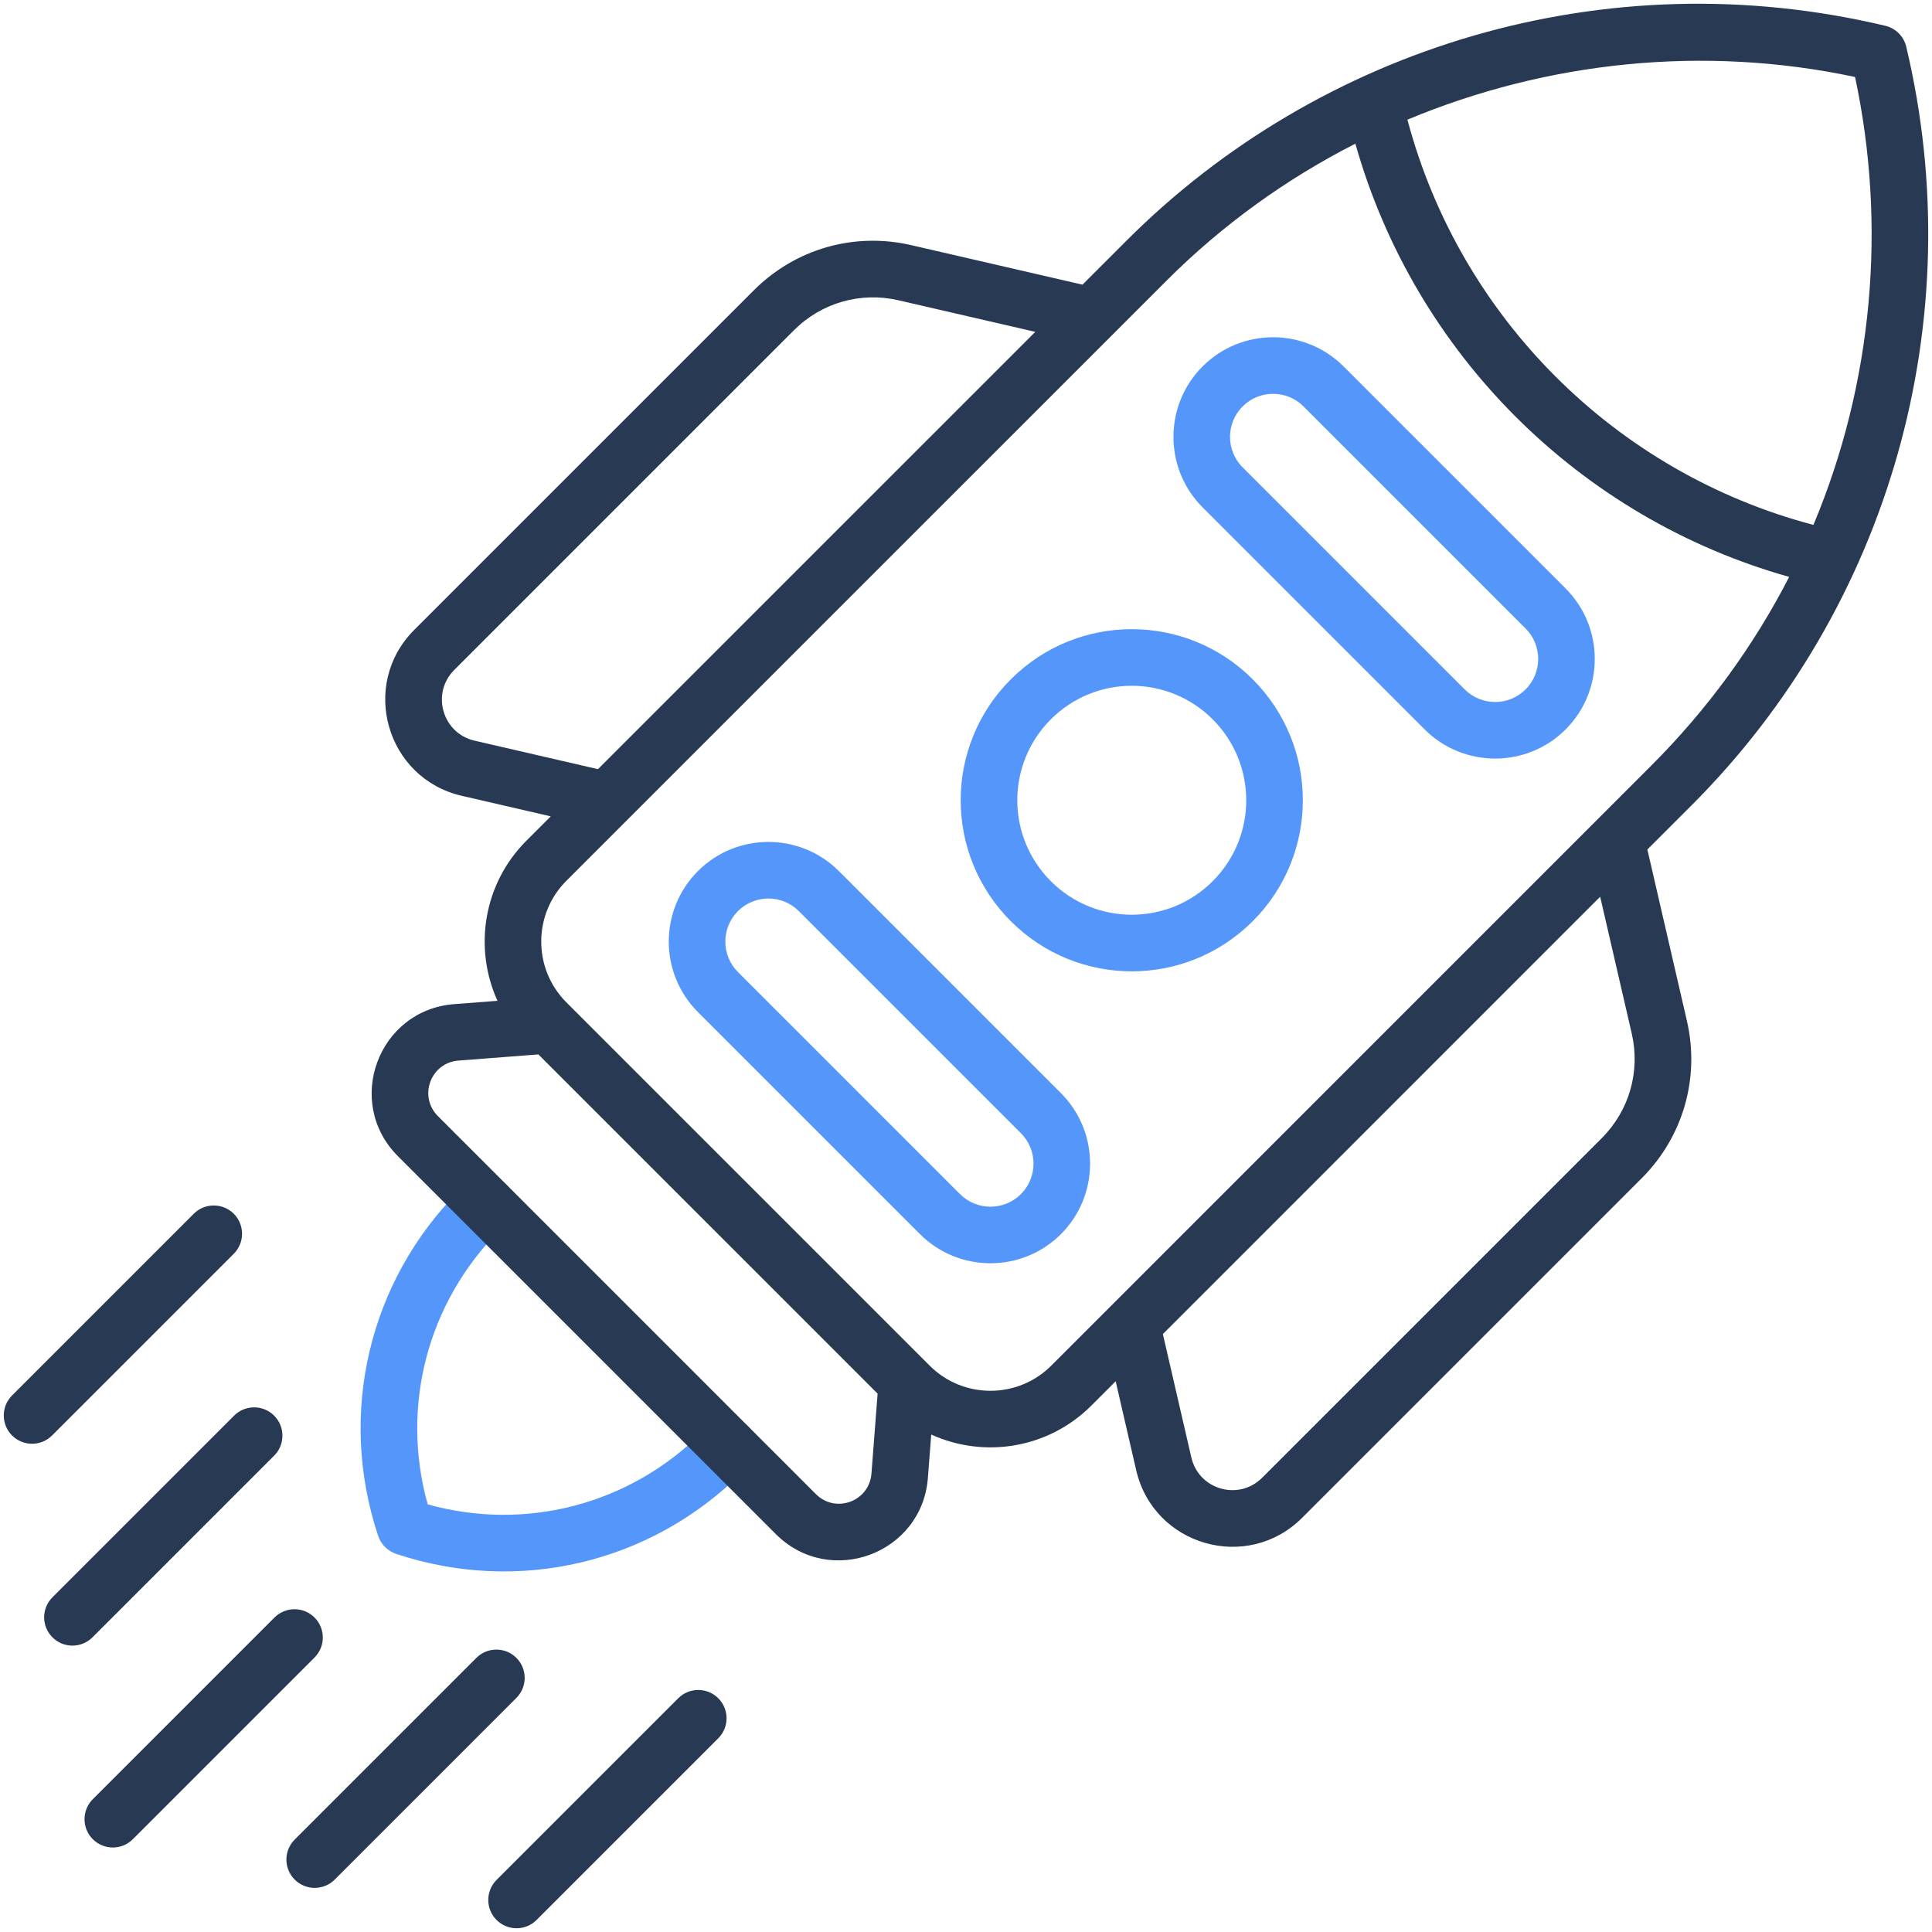
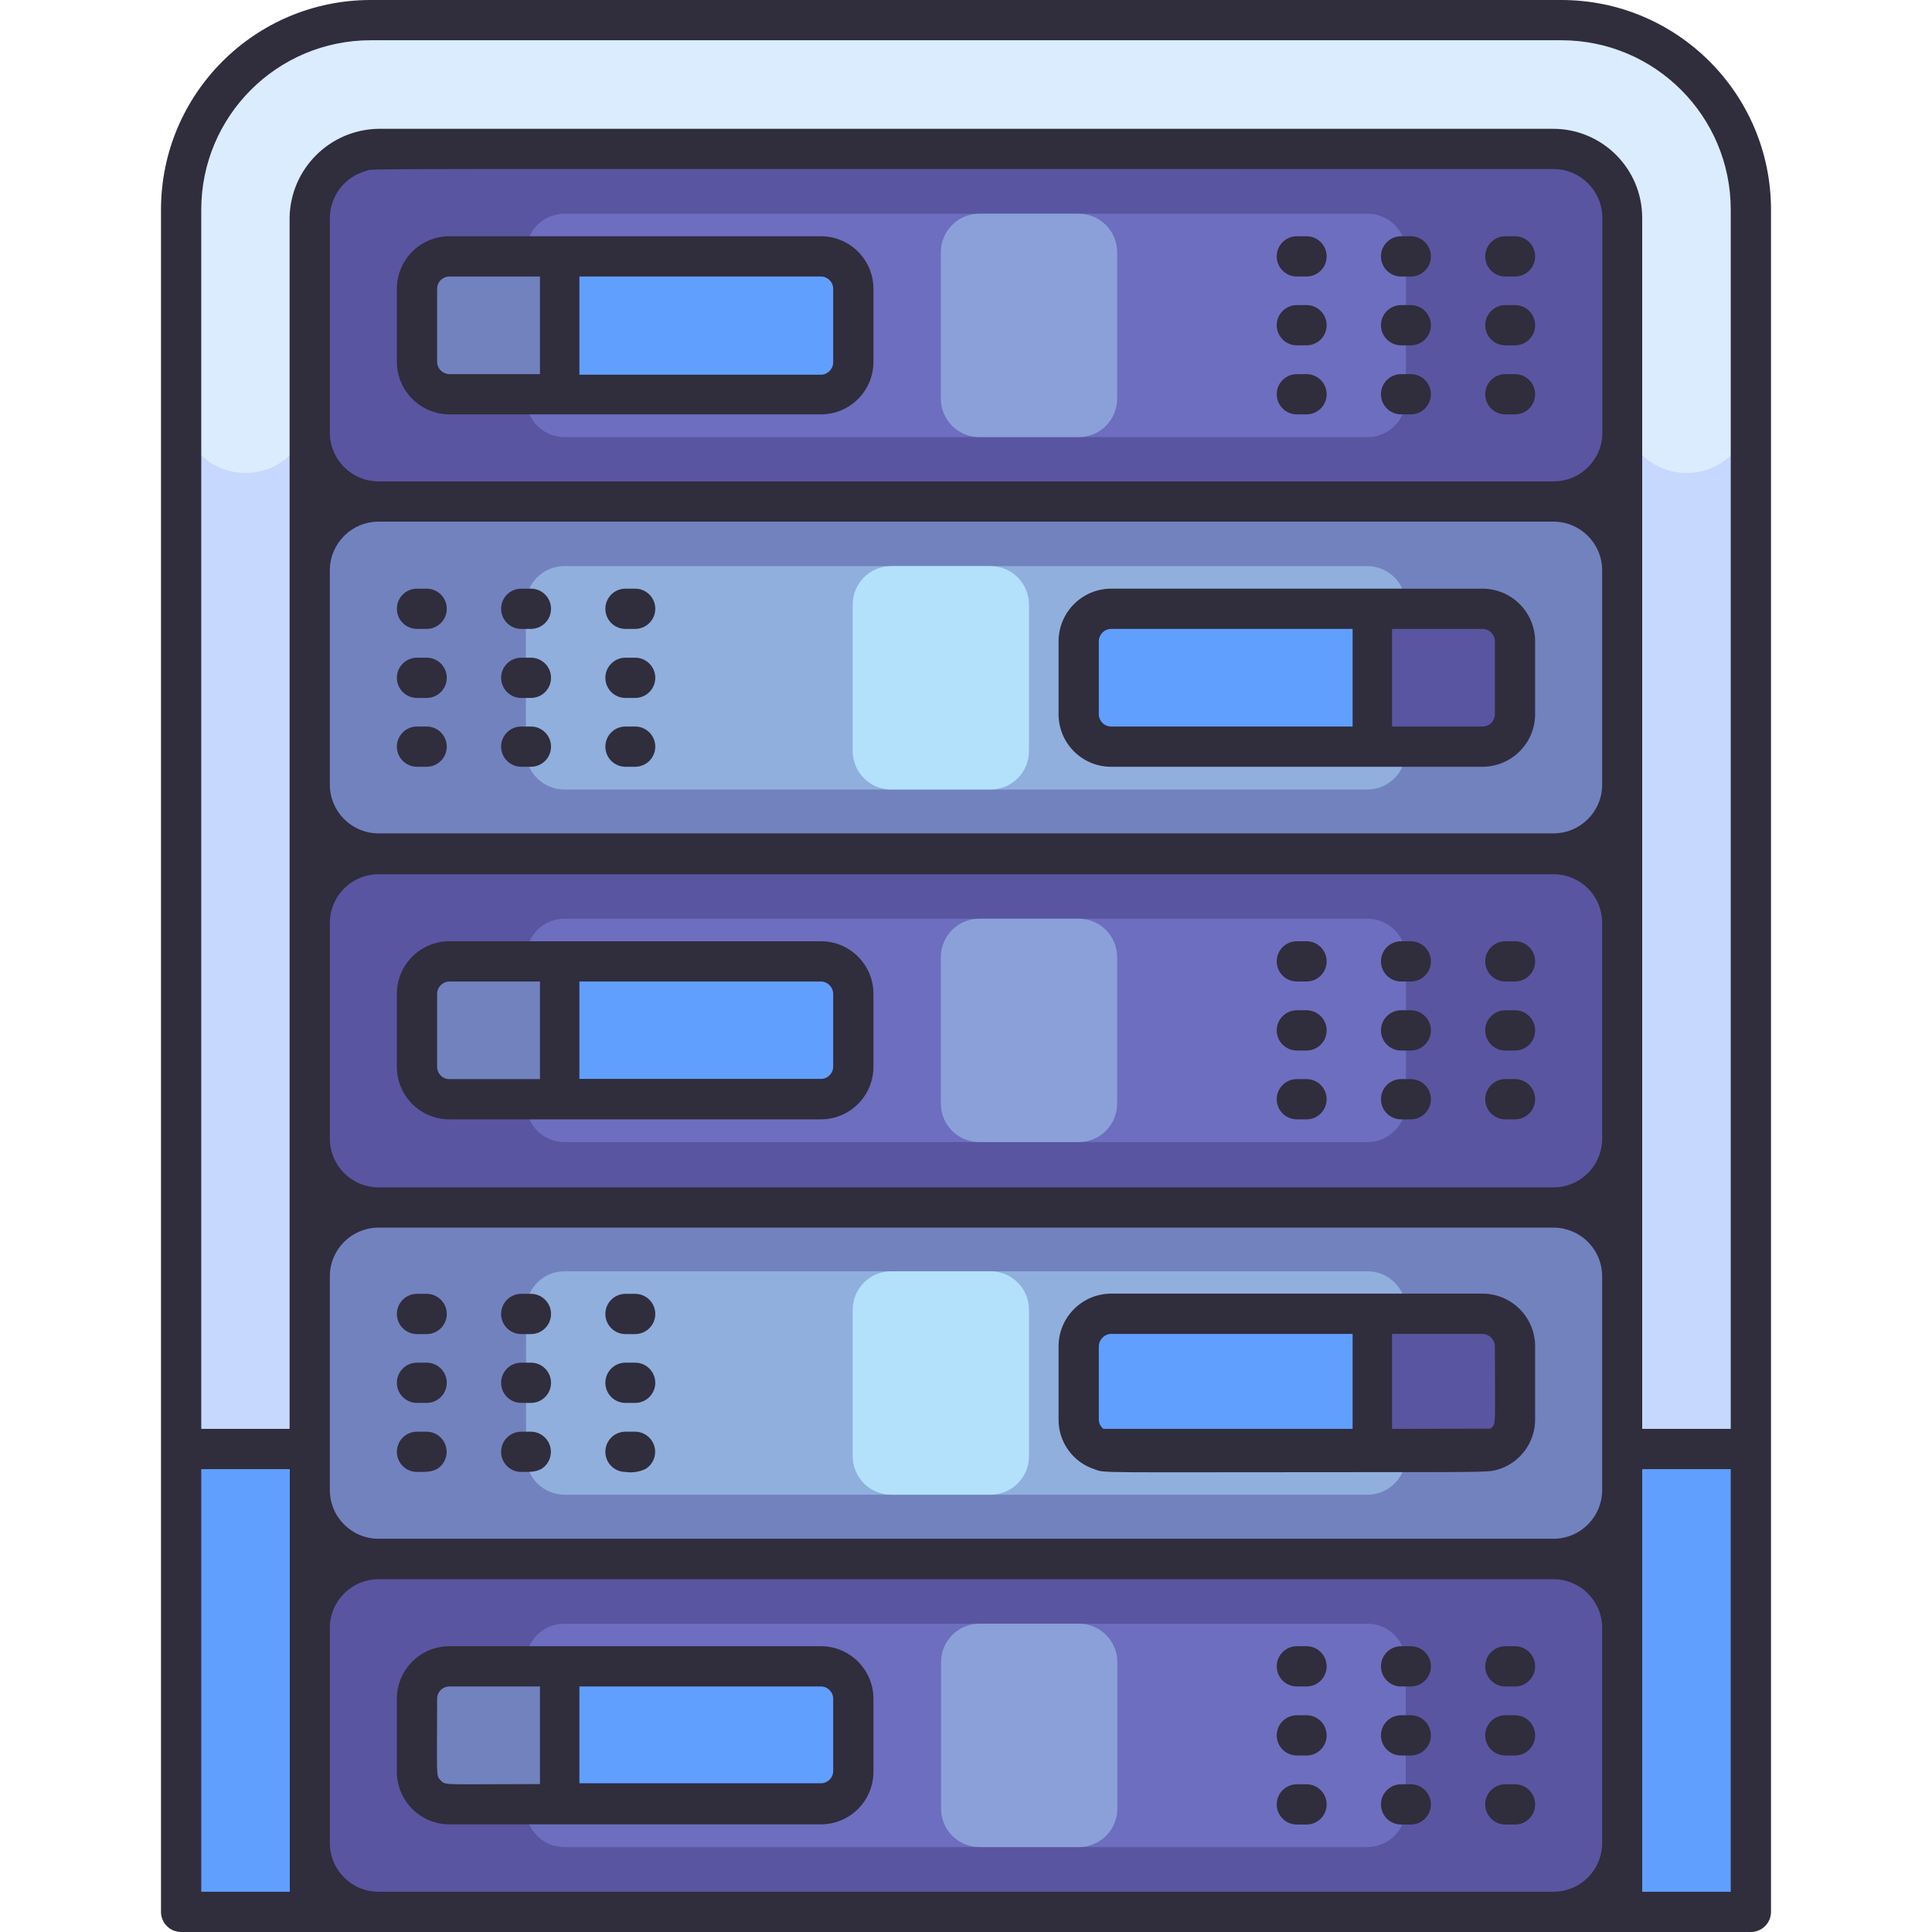
- <svg xmlns="http://www.w3.org/2000/svg" enable-background="new 0 0 512 512" viewBox="0 0 512 512" id="rocket-launch">
-   <g>
-     <g>
-       <g>
-         <path fill="#5596fb" d="M187.632 377.969l-1.563 1.563c-19.214 19.217-46.774 26.382-72.729 19.138-7.241-25.954-.078-53.515 19.14-72.731l1.561-1.562c2.929-2.93 2.927-7.679-.003-10.606-2.932-2.929-7.681-2.929-10.606.003l-1.559 1.56c-24.159 24.158-32.455 59.3-21.651 91.713.747 2.239 2.504 3.996 4.743 4.743 32.347 10.781 67.505 2.558 91.711-21.649l1.562-1.561c2.93-2.928 2.932-7.677.003-10.606C195.309 375.041 190.559 375.04 187.632 377.969zM414.906 155.95l-58.849-58.849c-10.3-10.298-27.057-10.3-37.356 0-10.299 10.3-10.299 27.057 0 37.356l58.849 58.849c10.298 10.296 27.056 10.3 37.356 0C425.205 183.007 425.205 166.25 414.906 155.95zM404.299 182.699c-4.449 4.45-11.692 4.452-16.142 0l-58.849-58.849c-4.451-4.45-4.451-11.691 0-16.142 4.448-4.45 11.692-4.451 16.142 0l58.849 58.849C408.75 171.008 408.75 178.249 404.299 182.699zM222.311 230.848c-10.301-10.299-27.059-10.3-37.357.001-10.298 10.299-10.298 27.057 0 37.356l58.849 58.849c.001 0 .001 0 .001 0 10.301 10.299 27.055 10.297 37.356 0 10.299-10.3 10.299-27.058 0-37.357L222.311 230.848zM270.554 316.447c-4.451 4.451-11.693 4.451-16.145 0h.001l-58.849-58.848c-4.45-4.451-4.45-11.693 0-16.144 4.449-4.451 11.693-4.451 16.143 0l58.849 58.849C275.004 304.754 275.004 311.996 270.554 316.447zM267.878 180.025c-17.712 17.714-17.719 46.388 0 64.104 17.712 17.714 46.387 17.719 64.104.001 17.715-17.713 17.718-46.387.001-64.105C314.268 162.311 285.596 162.307 267.878 180.025zM321.376 233.523c-11.852 11.852-31.037 11.856-42.892 0-11.852-11.85-11.854-31.036.001-42.891v-.001c11.85-11.852 31.036-11.854 42.891.001C333.228 202.484 333.232 221.67 321.376 233.523z" />
-         <path fill="#283954" d="M505.176 12.39c-.656-2.753-2.806-4.902-5.56-5.558-74.221-17.67-149.889 5.741-201.049 56.912L286.87 75.439l-45.397-10.476c-15.122-3.494-30.706.978-41.683 11.953l-90.013 90.013c-14.537 14.539-7.422 39.351 12.612 43.974l23.57 5.439-6.485 6.486c-11.435 11.444-13.977 28.465-7.634 42.395l-11.491.884c-20.151 1.548-29.174 26.014-14.903 40.287l100.168 100.168c14.282 14.279 38.74 5.236 40.287-14.903l.884-11.491c14.117 6.428 31.089 3.663 42.398-7.637l6.481-6.481 5.438 23.567c4.628 20.028 29.436 27.158 43.981 12.615 11.271-11.271 76.711-76.711 90.012-90.013 10.967-10.979 15.435-26.561 11.952-41.688l-10.477-45.397 11.692-11.693C500.931 160.789 522.372 84.592 505.176 12.39zM491.608 20.402c8.393 39.298 4.787 81.01-11.033 118.703-52.44-13.829-93.652-54.934-107.594-107.392C410.058 16.224 451.581 11.877 491.608 20.402zM125.763 196.287c-8.541-1.971-11.578-12.553-5.378-18.751l90.013-90.013c7.295-7.295 17.651-10.262 27.702-7.945l36.261 8.368c-.219.219-115.784 115.78-115.893 115.888L125.763 196.287zM230.946 390.508c-.57 7.392-9.501 10.672-14.725 5.446L116.054 295.786c-5.232-5.23-1.937-14.155 5.446-14.725l21.177-1.629 89.898 89.898L230.946 390.508zM424.486 301.615c-19.761 19.761-72.646 72.646-90.01 90.01-6.203 6.203-16.784 3.163-18.759-5.383l-7.546-32.7 115.892-115.899 8.368 36.259C434.746 283.957 431.775 294.319 424.486 301.615zM278.579 361.922c-8.878 8.87-23.321 8.87-32.195.002-.553-.554-96.196-96.195-96.298-96.297-8.87-8.877-8.87-23.321-.002-32.195.126-.126 158.974-158.966 159.09-159.081 14.789-14.792 31.723-26.957 50.011-36.276 15.712 55.602 59.342 99.172 114.965 114.809-9.36 18.213-21.596 35.058-36.494 49.952L278.579 361.922zM83.351 428.656c-2.93-2.928-7.678-2.928-10.607 0l-48.148 48.148c-2.929 2.93-2.929 7.678 0 10.607 2.931 2.929 7.678 2.928 10.607 0l48.148-48.148C86.28 436.334 86.28 431.586 83.351 428.656zM136.85 439.356c-2.93-2.928-7.678-2.928-10.607 0l-48.148 48.149c-2.929 2.93-2.929 7.678 0 10.607 2.931 2.929 7.678 2.928 10.607 0l48.148-48.149C139.779 447.033 139.779 442.285 136.85 439.356zM179.742 450.056l-48.149 48.148c-2.929 2.93-2.929 7.678 0 10.607 2.931 2.929 7.678 2.928 10.607 0l48.149-48.148c2.929-2.93 2.929-7.678 0-10.607C187.42 447.128 182.672 447.128 179.742 450.056zM72.652 385.765c2.929-2.93 2.929-7.678 0-10.607-2.929-2.927-7.677-2.929-10.607 0l-48.149 48.148c-2.929 2.93-2.929 7.678 0 10.607 2.931 2.929 7.678 2.928 10.607 0L72.652 385.765zM61.952 332.266c2.929-2.93 2.929-7.678 0-10.607-2.93-2.928-7.678-2.928-10.607 0L3.196 369.808c-2.929 2.93-2.929 7.678 0 10.607 2.931 2.929 7.678 2.928 10.607 0L61.952 332.266z" />
-       </g>
-     </g>
-   </g>
+ <svg xmlns="http://www.w3.org/2000/svg" viewBox="0 0 96 96" id="server">
+   <path fill="#c7d8ff" d="M10.42,9H95a0,0,0,0,1,0,0V87a0,0,0,0,1,0,0H10.42A9.42,9.42,0,0,1,1,77.6V18.41A9.42,9.42,0,0,1,10.42,9Z" transform="rotate(90 48 48)" />
+   <rect width="23" height="78.02" x="36.5" y="44.49" fill="#619fff" transform="rotate(90 48 83.5)" />
+   <path fill="#3b417e" d="M7.62,18.59H91.79a0,0,0,0,1,0,0V83.81a0,0,0,0,1,0,0H7.62A3.42,3.42,0,0,1,4.21,80.4V22A3.42,3.42,0,0,1,7.62,18.59Z" transform="rotate(90 48 51.2)" />
+   <path fill="#dbecff" d="M15.39,20.3V10.83a3.42,3.42,0,0,1,3.42-3.42H77.19a3.42,3.42,0,0,1,3.42,3.42V20.3a3.2,3.2,0,0,0,6.4,0V10.43A9.42,9.42,0,0,0,77.59,1H18.41A9.42,9.42,0,0,0,9,10.43V20.3a3.2,3.2,0,0,0,6.4,0Z" />
+   <rect width="17.52" height="65.22" x="39.24" y="-16.44" fill="#5955a1" rx="3.42" transform="rotate(90 48 16.17)" />
+   <rect width="11.1" height="43.72" x="42.45" y="-5.69" fill="#6d6ebf" rx="1.91" transform="rotate(90 48 16.17)" />
+   <rect width="6.85" height="21.68" x="28.14" y="5.33" fill="#619fff" rx="1.61" transform="rotate(90 31.56 16.17)" />
+   <rect width="17.52" height="65.22" x="39.24" y="1.07" fill="#7282bf" rx="3.42" transform="rotate(90 48 33.68)" />
+   <rect width="11.1" height="43.72" x="42.45" y="11.83" fill="#90afdd" rx="1.91" transform="rotate(90 48 33.68)" />
+   <rect width="6.85" height="21.68" x="61.01" y="22.85" fill="#619fff" rx="1.61" transform="rotate(90 64.435 33.685)" />
+   <rect width="17.52" height="65.22" x="39.24" y="18.59" fill="#5955a1" rx="3.42" transform="rotate(90 48 51.2)" />
+   <rect width="11.1" height="43.72" x="42.45" y="29.34" fill="#6d6ebf" rx="1.91" transform="rotate(90 48 51.2)" />
+   <rect width="11.1" height="8.76" x="45.58" y="46.82" fill="#8ba0d8" rx="1.91" transform="rotate(90 51.13 51.2)" />
+   <rect width="11.1" height="8.76" x="45.58" y="11.79" fill="#8ba0d8" rx="1.91" transform="rotate(90 51.13 16.17)" />
+   <rect width="11.1" height="8.76" x="41.2" y="29.3" fill="#b3e1fb" rx="1.91" transform="rotate(90 46.75 33.68)" />
+   <rect width="6.85" height="21.68" x="28.14" y="40.36" fill="#619fff" rx="1.61" transform="rotate(90 31.56 51.2)" />
+   <rect width="17.52" height="65.22" x="39.24" y="36.11" fill="#7282bf" rx="3.42" transform="rotate(90 48 68.72)" />
+   <rect width="11.1" height="43.72" x="42.45" y="46.86" fill="#90afdd" rx="1.91" transform="rotate(90 48 68.72)" />
+   <rect width="11.1" height="8.76" x="41.2" y="64.34" fill="#b3e1fb" rx="1.91" transform="rotate(90 46.75 68.72)" />
+   <rect width="6.85" height="21.68" x="61.01" y="57.88" fill="#619fff" rx="1.61" transform="rotate(90 64.44 68.72)" />
+   <rect width="17.52" height="65.22" x="39.24" y="53.62" fill="#5955a1" rx="3.42" transform="rotate(90 48 86.23)" />
+   <rect width="11.1" height="43.72" x="42.45" y="64.38" fill="#6d6ebf" rx="1.91" transform="rotate(90 48 86.23)" />
+   <rect width="11.1" height="8.76" x="45.58" y="81.85" fill="#8ba0d8" rx="1.91" transform="rotate(90 51.135 86.235)" />
+   <rect width="6.85" height="21.68" x="28.14" y="75.4" fill="#619fff" rx="1.61" transform="rotate(90 31.565 86.235)" />
+   <path fill="#7282bf" d="M27.83 82.81H22.34a1.61 1.61 0 00-1.62 1.61v3.63a1.61 1.61 0 001.62 1.61h5.49zM27.83 47.78H22.34a1.61 1.61 0 00-1.62 1.61V53a1.62 1.62 0 001.62 1.62h5.49zM27.83 12.74H22.34a1.61 1.61 0 00-1.62 1.62V18a1.61 1.61 0 001.62 1.61h5.49z" />
+   <path fill="#5955a1" d="M68.17 37.11h5.49a1.61 1.61 0 001.62-1.61V31.87a1.61 1.61 0 00-1.62-1.61H68.17zM68.17 72.14h5.49a1.61 1.61 0 001.62-1.61V66.91a1.62 1.62 0 00-1.62-1.62H68.17z" />
+   <path fill="#302d3d" d="M77.59,0H18.41A10.42,10.42,0,0,0,8,10.42V95a1,1,0,0,0,1,1H87a1,1,0,0,0,1-1V10.42A10.42,10.42,0,0,0,77.59,0ZM18.41,2H77.59A8.42,8.42,0,0,1,86,10.42V71h-4.4V10.82A4.43,4.43,0,0,0,77.19,6.4H18.81a4.49,4.49,0,0,0-4.42,4.42V71H10V10.42A8.42,8.42,0,0,1,18.41,2Zm61.2,78.88V91.57A2.42,2.42,0,0,1,77.19,94H18.81a2.42,2.42,0,0,1-2.42-2.41V80.89a2.42,2.42,0,0,1,2.42-2.42H77.19A2.42,2.42,0,0,1,79.61,80.89Zm0-6.84a2.42,2.42,0,0,1-2.42,2.42H18.81a2.42,2.42,0,0,1-2.42-2.42V63.38A2.42,2.42,0,0,1,18.81,61H77.19a2.42,2.42,0,0,1,2.42,2.43ZM16.39,45.85a2.42,2.42,0,0,1,2.42-2.41H77.19a2.41,2.41,0,0,1,2.42,2.41V56.54A2.42,2.42,0,0,1,77.19,59H18.81a2.42,2.42,0,0,1-2.42-2.41Zm60.8-19.93a2.42,2.42,0,0,1,2.42,2.41V39a2.42,2.42,0,0,1-2.42,2.41H18.81A2.42,2.42,0,0,1,16.39,39V28.33a2.42,2.42,0,0,1,2.42-2.41ZM18.2,8.49c.52-.13-3.55-.09,59-.09a2.43,2.43,0,0,1,2.42,2.42V21.51a2.42,2.42,0,0,1-2.42,2.41H18.81a2.42,2.42,0,0,1-2.42-2.41V10.82A2.44,2.44,0,0,1,18.2,8.49ZM10,73h4.4V94H10ZM86,94h-4.4V73H86Z" />
+   <path fill="#302d3d" d="M55.21 38.1H73.66a2.62 2.62 0 002.62-2.62V31.87a2.62 2.62 0 00-2.62-2.62H55.21a2.62 2.62 0 00-2.61 2.62v3.62A2.61 2.61 0 0055.21 38.1zm18.45-6.85a.62.62 0 01.62.62v3.62a.61.61 0 01-.62.61H69.17V31.25zm-19.06.62a.62.62 0 01.61-.62h12V36.1h-12a.61.61 0 01-.61-.61zM22.34 90.65H40.79A2.61 2.61 0 0043.4 88V84.41a2.61 2.61 0 00-2.61-2.61H22.34a2.61 2.61 0 00-2.62 2.61V88A2.61 2.61 0 0022.34 90.65zM41.4 84.41V88a.61.61 0 01-.61.61h-12V83.8h12A.61.61 0 0141.4 84.41zm-19.68 0a.61.61 0 01.62-.61h4.49v4.85c-4.78 0-4.68.08-4.93-.18S21.72 88.32 21.72 84.41zM22.34 55.62H40.79A2.61 2.61 0 0043.4 53V49.38a2.61 2.61 0 00-2.61-2.61H22.34a2.61 2.61 0 00-2.62 2.61V53A2.61 2.61 0 0022.34 55.62zM41.4 49.38V53a.61.61 0 01-.61.61h-12V48.77h12A.62.62 0 0141.4 49.38zm-19.68 0a.62.62 0 01.62-.61h4.49v4.85H22.34a.61.61 0 01-.62-.61zM22.34 20.59H40.79A2.61 2.61 0 0043.4 18V14.35a2.61 2.61 0 00-2.61-2.61H22.34a2.61 2.61 0 00-2.62 2.61V18A2.62 2.62 0 0022.34 20.59zm4.49-2H22.34a.62.62 0 01-.62-.62V14.35a.61.61 0 01.62-.61h4.49zM41.4 14.35V18a.62.62 0 01-.61.62h-12V13.74h12A.61.61 0 0141.4 14.35zM73.66 64.28H55.21A2.62 2.62 0 0052.6 66.9v3.62A2.58 2.58 0 0054.37 73c.58.21-.25.15 13.8.15 6.07 0 5.79 0 6.33-.15a2.6 2.6 0 001.78-2.47V66.9A2.62 2.62 0 0073.66 64.28zM54.6 70.52V66.9a.63.63 0 01.61-.62h12V71H54.83A.58.58 0 0154.6 70.52zM69.17 71V66.28h4.49a.63.63 0 01.62.62c0 4 .08 3.84-.22 4.09zM21.2 64.29h-.48a1 1 0 000 2h.48a1 1 0 100-2zM26.38 64.29H25.9a1 1 0 100 2h.48a1 1 0 000-2zM31.56 64.29h-.48a1 1 0 000 2h.48a1 1 0 100-2zM21.2 67.71h-.48a1 1 0 000 2h.48a1 1 0 100-2zM26.38 67.71H25.9a1 1 0 100 2h.48a1 1 0 000-2zM31.56 67.71h-.48a1 1 0 000 2h.48a1 1 0 100-2zM21.2 71.14h-.48a1 1 0 00-1 1 1 1 0 001 1c.48 0 .71 0 1-.15A1 1 0 0021.2 71.14zM26.38 71.14H25.9a1 1 0 00-1 1 1 1 0 001 1c.48 0 .71 0 1-.15A1 1 0 0026.38 71.14zM31.56 71.14h-.48a1 1 0 00-1 1 1 1 0 001 1 1.71 1.71 0 001-.15A1 1 0 0031.56 71.14zM64.44 83.8h.48a1 1 0 000-2h-.48a1 1 0 000 2zM69.62 83.8h.48a1 1 0 000-2h-.48a1 1 0 000 2zM74.8 83.8h.48a1 1 0 000-2H74.8a1 1 0 000 2zM64.44 87.23h.48a1 1 0 000-2h-.48a1 1 0 000 2zM69.62 87.23h.48a1 1 0 000-2h-.48a1 1 0 000 2zM74.8 87.23h.48a1 1 0 000-2H74.8a1 1 0 000 2zM64.44 90.66h.48a1 1 0 000-2h-.48a1 1 0 000 2zM69.62 90.66h.48a1 1 0 000-2h-.48a1 1 0 000 2zM74.8 90.66h.48a1 1 0 000-2H74.8a1 1 0 100 2zM64.44 48.77h.48a1 1 0 000-2h-.48a1 1 0 000 2zM69.62 48.77h.48a1 1 0 000-2h-.48a1 1 0 000 2zM74.8 48.77h.48a1 1 0 000-2H74.8a1 1 0 000 2zM64.44 52.2h.48a1 1 0 000-2h-.48a1 1 0 000 2zM69.62 52.2h.48a1 1 0 000-2h-.48a1 1 0 000 2zM74.8 52.2h.48a1 1 0 000-2H74.8a1 1 0 000 2zM64.44 55.62h.48a1 1 0 000-2h-.48a1 1 0 000 2zM69.62 55.62h.48a1 1 0 000-2h-.48a1 1 0 000 2zM74.8 55.62h.48a1 1 0 000-2H74.8a1 1 0 000 2zM64.44 13.74h.48a1 1 0 000-2h-.48a1 1 0 000 2zM69.62 13.74h.48a1 1 0 000-2h-.48a1 1 0 000 2zM74.8 13.74h.48a1 1 0 000-2H74.8a1 1 0 000 2zM64.44 17.16h.48a1 1 0 000-2h-.48a1 1 0 000 2zM69.62 17.16h.48a1 1 0 000-2h-.48a1 1 0 000 2zM74.8 17.16h.48a1 1 0 000-2H74.8a1 1 0 000 2zM64.44 20.59h.48a1 1 0 000-2h-.48a1 1 0 000 2zM69.62 20.59h.48a1 1 0 000-2h-.48a1 1 0 000 2zM74.8 20.59h.48a1 1 0 000-2H74.8a1 1 0 000 2zM20.72 31.25h.48a1 1 0 100-2h-.48a1 1 0 000 2zM25.9 31.25h.48a1 1 0 000-2H25.9a1 1 0 000 2zM31.08 31.25h.48a1 1 0 100-2h-.48a1 1 0 000 2zM20.72 34.68h.48a1 1 0 000-2h-.48a1 1 0 000 2zM25.9 34.68h.48a1 1 0 100-2H25.9a1 1 0 000 2zM31.08 34.68h.48a1 1 0 100-2h-.48a1 1 0 100 2zM20.72 38.1h.48a1 1 0 000-2h-.48a1 1 0 000 2zM25.9 38.1h.48a1 1 0 100-2H25.9a1 1 0 000 2zM31.08 38.1h.48a1 1 0 100-2h-.48a1 1 0 000 2z" />
</svg>
